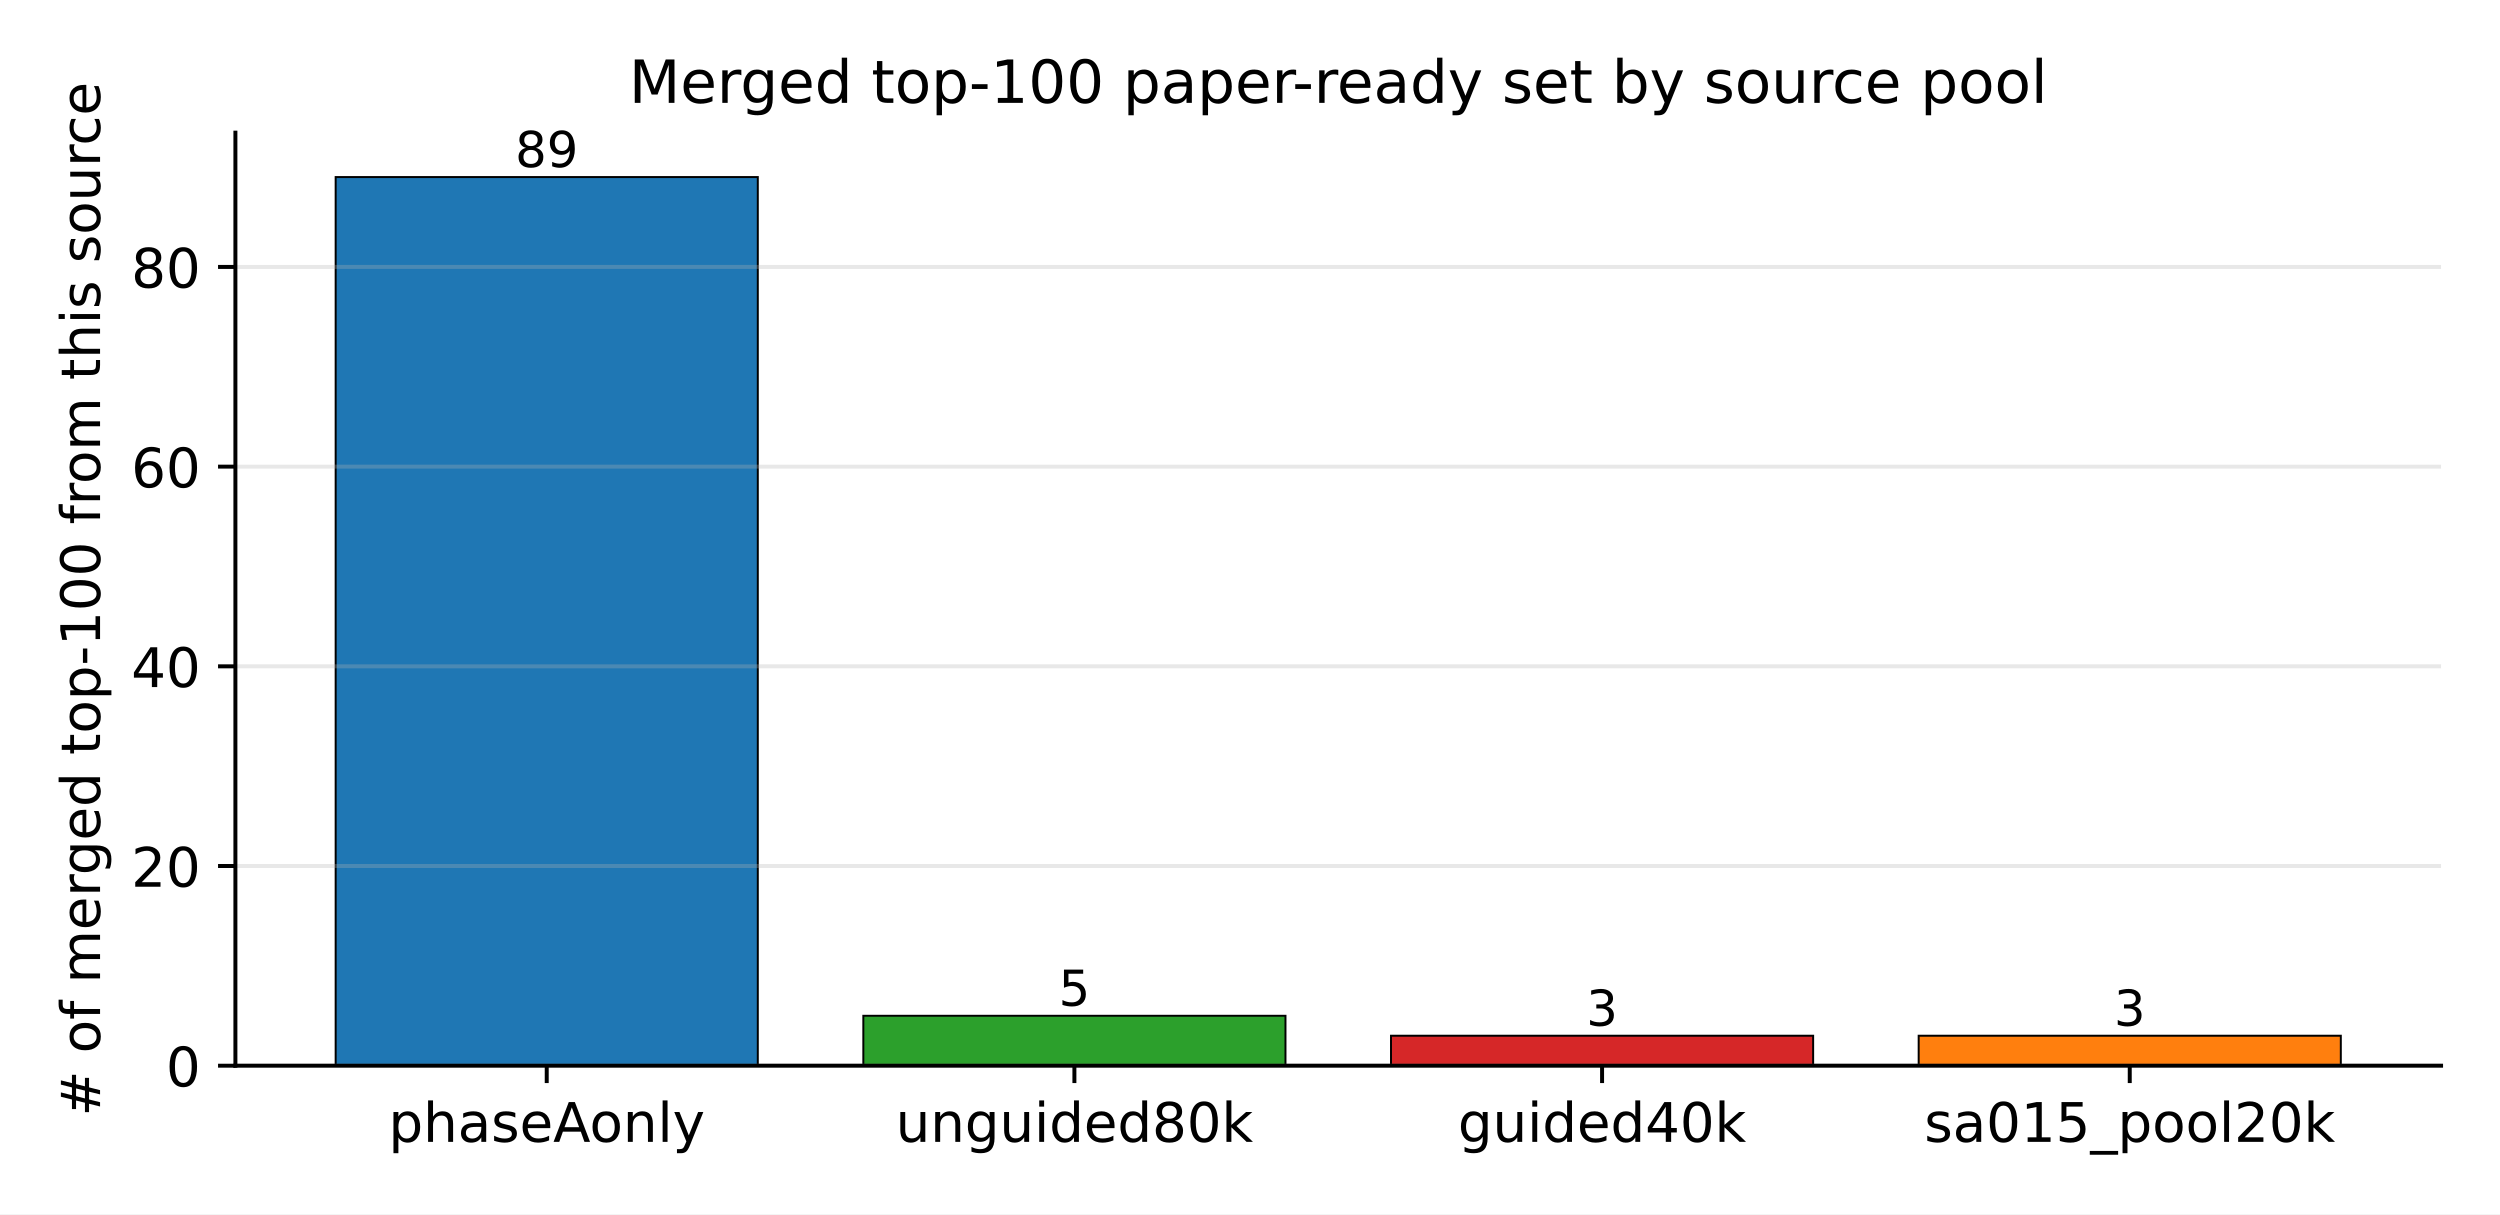
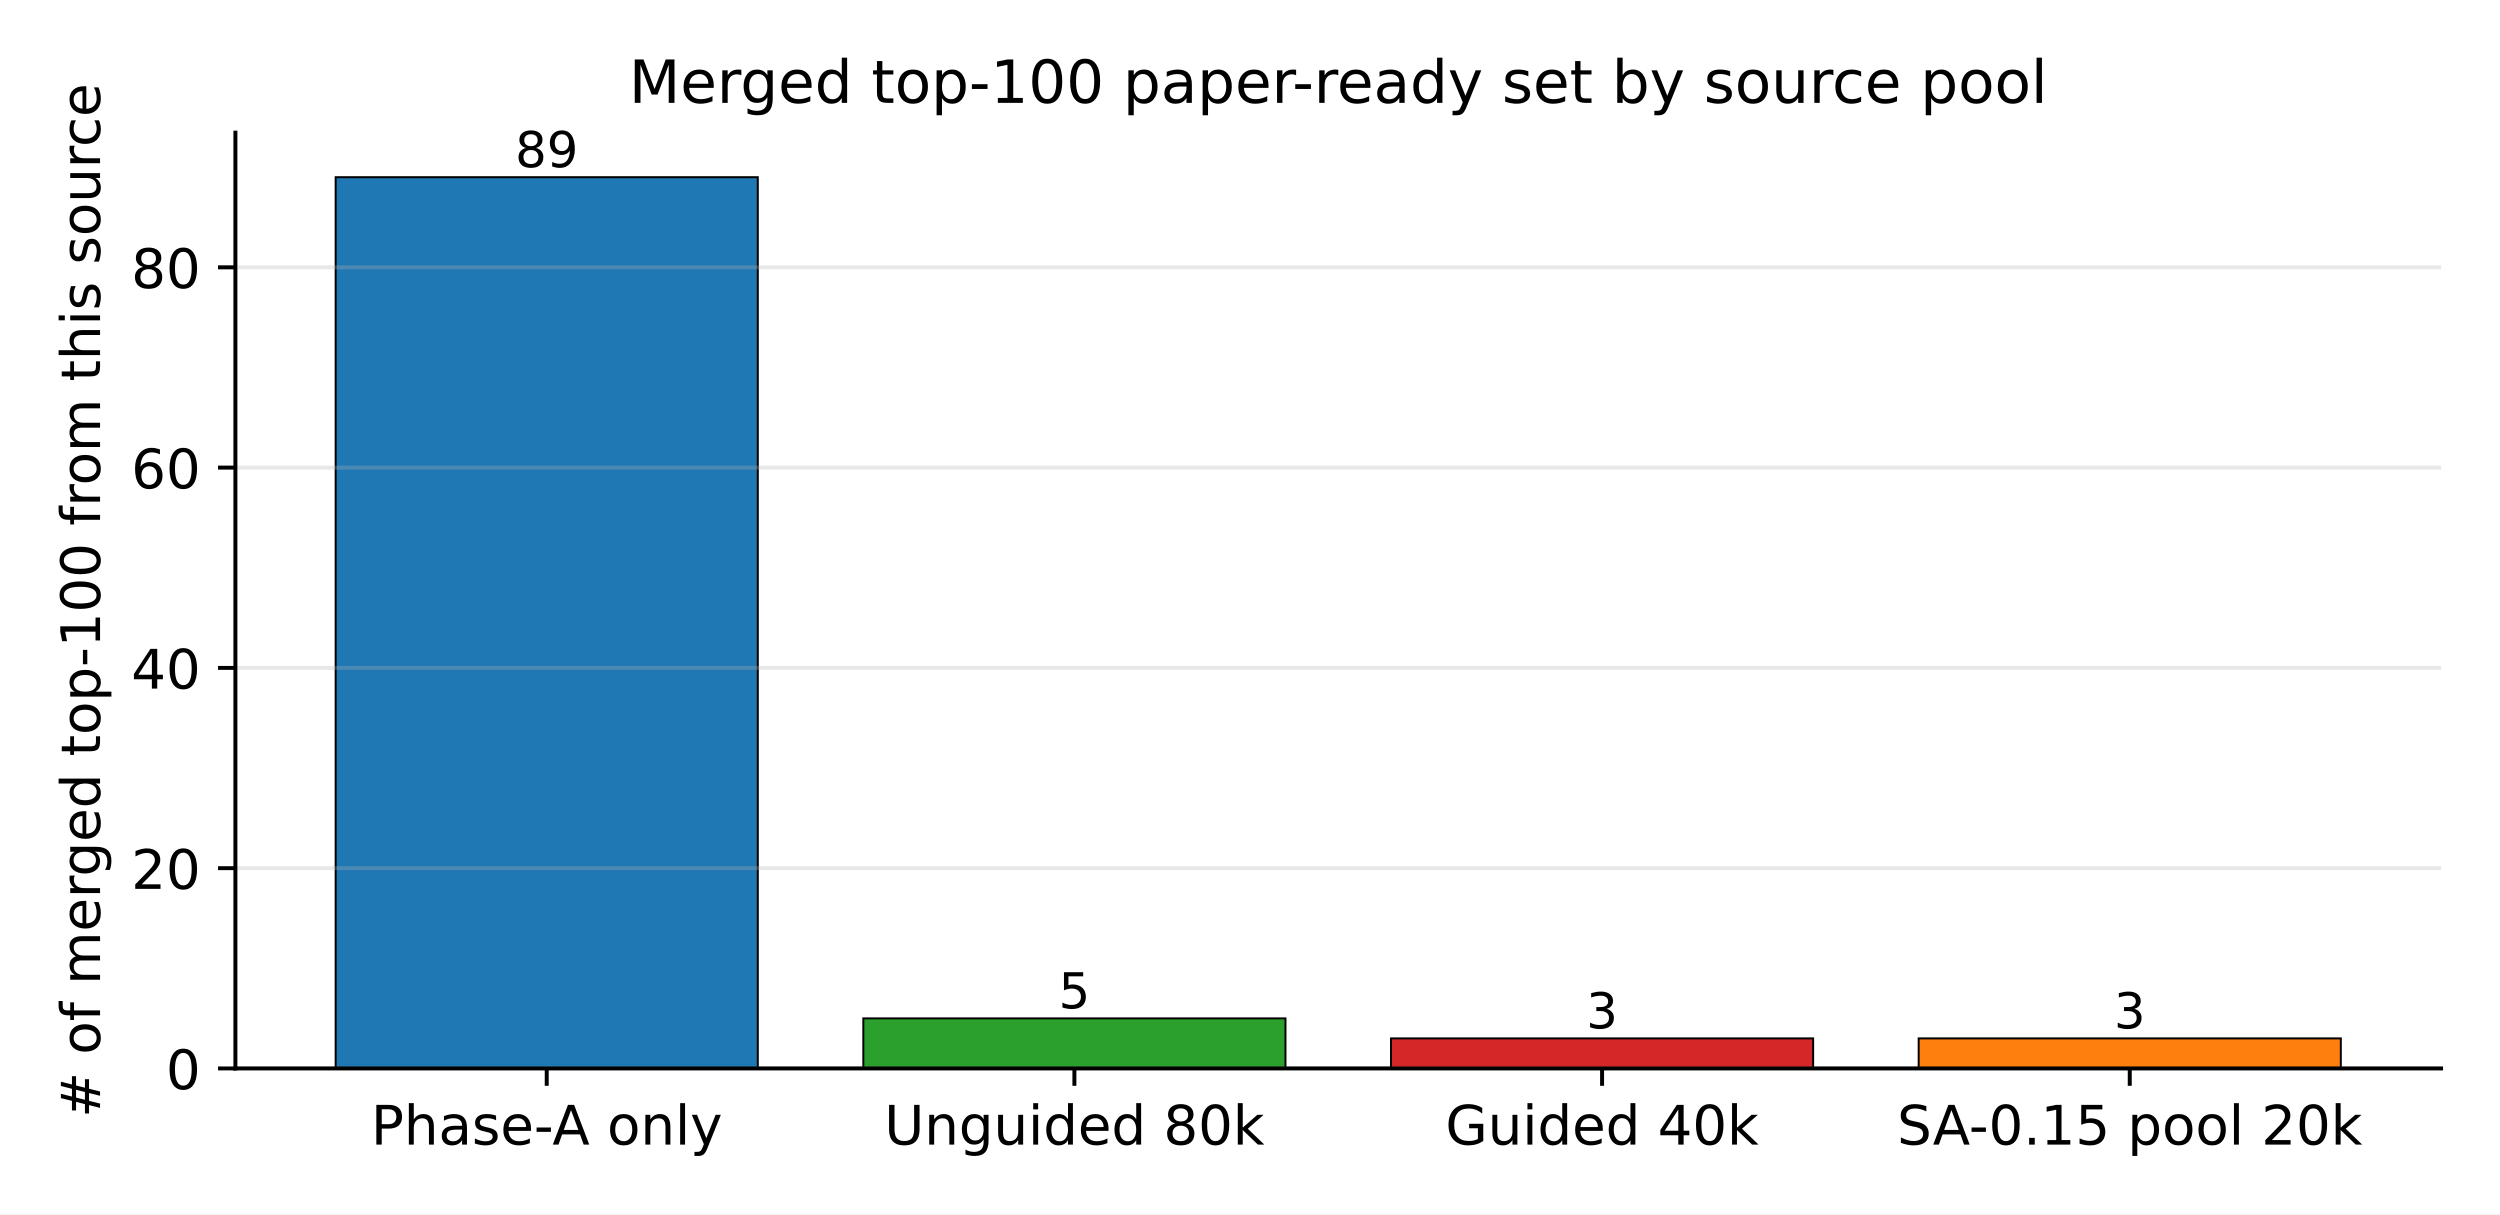
<svg xmlns="http://www.w3.org/2000/svg" xmlns:xlink="http://www.w3.org/1999/xlink" width="504pt" height="244.8pt" viewBox="0 0 504 244.8" version="1.1">
  <defs>
    <style type="text/css">*{stroke-linejoin: round; stroke-linecap: butt}</style>
  </defs>
  <g id="figure_1">
    <g id="patch_1">
      <path d="M 0 244.8  L 504 244.8  L 504 0  L 0 0  z " style="fill: #ffffff" />
    </g>
    <g id="axes_1">
      <g id="patch_2">
-         <path d="M 47.457 214.843  L 492.12 214.843  L 492.12 26.742  L 47.457 26.742  z " style="fill: #ffffff" />
+         <path d="M 47.457 215.397  L 492.12 215.397  L 492.12 26.742  L 47.457 26.742  z " style="fill: #ffffff" />
      </g>
      <g id="patch_3">
-         <path d="M 67.669 214.843  L 152.772 214.843  L 152.772 35.699  L 67.669 35.699  z " clip-path="url(#p3fa026e802)" style="fill: #1f77b4; stroke: #000000; stroke-width: 0.4; stroke-linejoin: miter" />
+         <path d="M 67.669 215.397  L 152.772 215.397  L 152.772 35.725  L 67.669 35.725  z " clip-path="url(#pb9ef7cf9e8)" style="fill: #1f77b4; stroke: #000000; stroke-width: 0.4; stroke-linejoin: miter" />
      </g>
      <g id="patch_4">
-         <path d="M 174.048 214.843  L 259.151 214.843  L 259.151 204.779  L 174.048 204.779  z " clip-path="url(#p3fa026e802)" style="fill: #2ca02c; stroke: #000000; stroke-width: 0.4; stroke-linejoin: miter" />
+         <path d="M 174.048 215.397  L 259.151 215.397  L 259.151 205.303  L 174.048 205.303  z " clip-path="url(#pb9ef7cf9e8)" style="fill: #2ca02c; stroke: #000000; stroke-width: 0.4; stroke-linejoin: miter" />
      </g>
      <g id="patch_5">
-         <path d="M 280.426 214.843  L 365.529 214.843  L 365.529 208.805  L 280.426 208.805  z " clip-path="url(#p3fa026e802)" style="fill: #d62728; stroke: #000000; stroke-width: 0.4; stroke-linejoin: miter" />
+         <path d="M 280.426 215.397  L 365.529 215.397  L 365.529 209.341  L 280.426 209.341  z " clip-path="url(#pb9ef7cf9e8)" style="fill: #d62728; stroke: #000000; stroke-width: 0.4; stroke-linejoin: miter" />
      </g>
      <g id="patch_6">
-         <path d="M 386.805 214.843  L 471.908 214.843  L 471.908 208.805  L 386.805 208.805  z " clip-path="url(#p3fa026e802)" style="fill: #ff7f0e; stroke: #000000; stroke-width: 0.4; stroke-linejoin: miter" />
+         <path d="M 386.805 215.397  L 471.908 215.397  L 471.908 209.341  L 386.805 209.341  z " clip-path="url(#pb9ef7cf9e8)" style="fill: #ff7f0e; stroke: #000000; stroke-width: 0.4; stroke-linejoin: miter" />
      </g>
      <g id="matplotlib.axis_1">
        <g id="xtick_1">
          <g id="line2d_1">
            <defs>
-               <path id="m30359712b1" d="M 0 0  L 0 3.5  " style="stroke: #000000; stroke-width: 0.8" />
+               <path id="m94b67f1d9b" d="M 0 0  L 0 3.5  " style="stroke: #000000; stroke-width: 0.8" />
            </defs>
            <g>
-               <use xlink:href="#m30359712b1" x="110.22" y="214.843" style="stroke: #000000; stroke-width: 0.8" />
+               <use xlink:href="#m94b67f1d9b" x="110.22" y="215.397" style="stroke: #000000; stroke-width: 0.8" />
            </g>
          </g>
          <g id="text_1">
-             <g transform="translate(78.32295 230.2014) scale(0.11 -0.11)">
-               <defs>
-                 <path id="DejaVuSans-70" d="M 1159 525  L 1159 -1331  L 581 -1331  L 581 3500  L 1159 3500  L 1159 2969  Q 1341 3281 1617 3432  Q 1894 3584 2278 3584  Q 2916 3584 3314 3078  Q 3713 2572 3713 1747  Q 3713 922 3314 415  Q 2916 -91 2278 -91  Q 1894 -91 1617 61  Q 1341 213 1159 525  z M 3116 1747  Q 3116 2381 2855 2742  Q 2594 3103 2138 3103  Q 1681 3103 1420 2742  Q 1159 2381 1159 1747  Q 1159 1113 1420 752  Q 1681 391 2138 391  Q 2594 391 2855 752  Q 3116 1113 3116 1747  z " transform="scale(0.015625)" />
+             <g transform="translate(74.7935 230.7552) scale(0.11 -0.11)">
+               <defs>
+                 <path id="DejaVuSans-50" d="M 1259 4147  L 1259 2394  L 2053 2394  Q 2494 2394 2734 2622  Q 2975 2850 2975 3272  Q 2975 3691 2734 3919  Q 2494 4147 2053 4147  L 1259 4147  z M 628 4666  L 2053 4666  Q 2838 4666 3239 4311  Q 3641 3956 3641 3272  Q 3641 2581 3239 2228  Q 2838 1875 2053 1875  L 1259 1875  L 1259 0  L 628 0  L 628 4666  z " transform="scale(0.015625)" />
                <path id="DejaVuSans-68" d="M 3513 2113  L 3513 0  L 2938 0  L 2938 2094  Q 2938 2591 2744 2837  Q 2550 3084 2163 3084  Q 1697 3084 1428 2787  Q 1159 2491 1159 1978  L 1159 0  L 581 0  L 581 4863  L 1159 4863  L 1159 2956  Q 1366 3272 1645 3428  Q 1925 3584 2291 3584  Q 2894 3584 3203 3211  Q 3513 2838 3513 2113  z " transform="scale(0.015625)" />
                <path id="DejaVuSans-61" d="M 2194 1759  Q 1497 1759 1228 1600  Q 959 1441 959 1056  Q 959 750 1161 570  Q 1363 391 1709 391  Q 2188 391 2477 730  Q 2766 1069 2766 1631  L 2766 1759  L 2194 1759  z M 3341 1997  L 3341 0  L 2766 0  L 2766 531  Q 2569 213 2275 61  Q 1981 -91 1556 -91  Q 1019 -91 701 211  Q 384 513 384 1019  Q 384 1609 779 1909  Q 1175 2209 1959 2209  L 2766 2209  L 2766 2266  Q 2766 2663 2505 2880  Q 2244 3097 1772 3097  Q 1472 3097 1187 3025  Q 903 2953 641 2809  L 641 3341  Q 956 3463 1253 3523  Q 1550 3584 1831 3584  Q 2591 3584 2966 3190  Q 3341 2797 3341 1997  z " transform="scale(0.015625)" />
                <path id="DejaVuSans-73" d="M 2834 3397  L 2834 2853  Q 2591 2978 2328 3040  Q 2066 3103 1784 3103  Q 1356 3103 1142 2972  Q 928 2841 928 2578  Q 928 2378 1081 2264  Q 1234 2150 1697 2047  L 1894 2003  Q 2506 1872 2764 1633  Q 3022 1394 3022 966  Q 3022 478 2636 193  Q 2250 -91 1575 -91  Q 1294 -91 989 -36  Q 684 19 347 128  L 347 722  Q 666 556 975 473  Q 1284 391 1588 391  Q 1994 391 2212 530  Q 2431 669 2431 922  Q 2431 1156 2273 1281  Q 2116 1406 1581 1522  L 1381 1569  Q 847 1681 609 1914  Q 372 2147 372 2553  Q 372 3047 722 3315  Q 1072 3584 1716 3584  Q 2034 3584 2315 3537  Q 2597 3491 2834 3397  z " transform="scale(0.015625)" />
                <path id="DejaVuSans-65" d="M 3597 1894  L 3597 1613  L 953 1613  Q 991 1019 1311 708  Q 1631 397 2203 397  Q 2534 397 2845 478  Q 3156 559 3463 722  L 3463 178  Q 3153 47 2828 -22  Q 2503 -91 2169 -91  Q 1331 -91 842 396  Q 353 884 353 1716  Q 353 2575 817 3079  Q 1281 3584 2069 3584  Q 2775 3584 3186 3129  Q 3597 2675 3597 1894  z M 3022 2063  Q 3016 2534 2758 2815  Q 2500 3097 2075 3097  Q 1594 3097 1305 2825  Q 1016 2553 972 2059  L 3022 2063  z " transform="scale(0.015625)" />
+                 <path id="DejaVuSans-2d" d="M 313 2009  L 1997 2009  L 1997 1497  L 313 1497  L 313 2009  z " transform="scale(0.015625)" />
                <path id="DejaVuSans-41" d="M 2188 4044  L 1331 1722  L 3047 1722  L 2188 4044  z M 1831 4666  L 2547 4666  L 4325 0  L 3669 0  L 3244 1197  L 1141 1197  L 716 0  L 50 0  L 1831 4666  z " transform="scale(0.015625)" />
+                 <path id="DejaVuSans-20" transform="scale(0.015625)" />
                <path id="DejaVuSans-6f" d="M 1959 3097  Q 1497 3097 1228 2736  Q 959 2375 959 1747  Q 959 1119 1226 758  Q 1494 397 1959 397  Q 2419 397 2687 759  Q 2956 1122 2956 1747  Q 2956 2369 2687 2733  Q 2419 3097 1959 3097  z M 1959 3584  Q 2709 3584 3137 3096  Q 3566 2609 3566 1747  Q 3566 888 3137 398  Q 2709 -91 1959 -91  Q 1206 -91 779 398  Q 353 888 353 1747  Q 353 2609 779 3096  Q 1206 3584 1959 3584  z " transform="scale(0.015625)" />
                <path id="DejaVuSans-6e" d="M 3513 2113  L 3513 0  L 2938 0  L 2938 2094  Q 2938 2591 2744 2837  Q 2550 3084 2163 3084  Q 1697 3084 1428 2787  Q 1159 2491 1159 1978  L 1159 0  L 581 0  L 581 3500  L 1159 3500  L 1159 2956  Q 1366 3272 1645 3428  Q 1925 3584 2291 3584  Q 2894 3584 3203 3211  Q 3513 2838 3513 2113  z " transform="scale(0.015625)" />
                <path id="DejaVuSans-6c" d="M 603 4863  L 1178 4863  L 1178 0  L 603 0  L 603 4863  z " transform="scale(0.015625)" />
                <path id="DejaVuSans-79" d="M 2059 -325  Q 1816 -950 1584 -1140  Q 1353 -1331 966 -1331  L 506 -1331  L 506 -850  L 844 -850  Q 1081 -850 1212 -737  Q 1344 -625 1503 -206  L 1606 56  L 191 3500  L 800 3500  L 1894 763  L 2988 3500  L 3597 3500  L 2059 -325  z " transform="scale(0.015625)" />
              </defs>
-               <use xlink:href="#DejaVuSans-70" />
-               <use xlink:href="#DejaVuSans-68" transform="translate(63.47656 0)" />
-               <use xlink:href="#DejaVuSans-61" transform="translate(126.8555 0)" />
-               <use xlink:href="#DejaVuSans-73" transform="translate(188.1348 0)" />
-               <use xlink:href="#DejaVuSans-65" transform="translate(240.2344 0)" />
-               <use xlink:href="#DejaVuSans-41" transform="translate(301.7578 0)" />
-               <use xlink:href="#DejaVuSans-6f" transform="translate(368.416 0)" />
-               <use xlink:href="#DejaVuSans-6e" transform="translate(429.5977 0)" />
-               <use xlink:href="#DejaVuSans-6c" transform="translate(492.9766 0)" />
-               <use xlink:href="#DejaVuSans-79" transform="translate(520.7598 0)" />
+               <use xlink:href="#DejaVuSans-50" />
+               <use xlink:href="#DejaVuSans-68" transform="translate(60.30273 0)" />
+               <use xlink:href="#DejaVuSans-61" transform="translate(123.6816 0)" />
+               <use xlink:href="#DejaVuSans-73" transform="translate(184.9609 0)" />
+               <use xlink:href="#DejaVuSans-65" transform="translate(237.0605 0)" />
+               <use xlink:href="#DejaVuSans-2d" transform="translate(298.584 0)" />
+               <use xlink:href="#DejaVuSans-41" transform="translate(332.418 0)" />
+               <use xlink:href="#DejaVuSans-20" transform="translate(400.8262 0)" />
+               <use xlink:href="#DejaVuSans-6f" transform="translate(432.6133 0)" />
+               <use xlink:href="#DejaVuSans-6e" transform="translate(493.7949 0)" />
+               <use xlink:href="#DejaVuSans-6c" transform="translate(557.1738 0)" />
+               <use xlink:href="#DejaVuSans-79" transform="translate(584.957 0)" />
            </g>
          </g>
        </g>
        <g id="xtick_2">
          <g id="line2d_2">
            <g>
-               <use xlink:href="#m30359712b1" x="216.599" y="214.843" style="stroke: #000000; stroke-width: 0.8" />
+               <use xlink:href="#m94b67f1d9b" x="216.599" y="215.397" style="stroke: #000000; stroke-width: 0.8" />
            </g>
          </g>
          <g id="text_2">
-             <g transform="translate(180.5715 230.2014) scale(0.11 -0.11)">
-               <defs>
+             <g transform="translate(178.2839 230.7552) scale(0.11 -0.11)">
+               <defs>
+                 <path id="DejaVuSans-55" d="M 556 4666  L 1191 4666  L 1191 1831  Q 1191 1081 1462 751  Q 1734 422 2344 422  Q 2950 422 3222 751  Q 3494 1081 3494 1831  L 3494 4666  L 4128 4666  L 4128 1753  Q 4128 841 3676 375  Q 3225 -91 2344 -91  Q 1459 -91 1007 375  Q 556 841 556 1753  L 556 4666  z " transform="scale(0.015625)" />
+                 <path id="DejaVuSans-67" d="M 2906 1791  Q 2906 2416 2648 2759  Q 2391 3103 1925 3103  Q 1463 3103 1205 2759  Q 947 2416 947 1791  Q 947 1169 1205 825  Q 1463 481 1925 481  Q 2391 481 2648 825  Q 2906 1169 2906 1791  z M 3481 434  Q 3481 -459 3084 -895  Q 2688 -1331 1869 -1331  Q 1566 -1331 1297 -1286  Q 1028 -1241 775 -1147  L 775 -588  Q 1028 -725 1275 -790  Q 1522 -856 1778 -856  Q 2344 -856 2625 -561  Q 2906 -266 2906 331  L 2906 616  Q 2728 306 2450 153  Q 2172 0 1784 0  Q 1141 0 747 490  Q 353 981 353 1791  Q 353 2603 747 3093  Q 1141 3584 1784 3584  Q 2172 3584 2450 3431  Q 2728 3278 2906 2969  L 2906 3500  L 3481 3500  L 3481 434  z " transform="scale(0.015625)" />
                <path id="DejaVuSans-75" d="M 544 1381  L 544 3500  L 1119 3500  L 1119 1403  Q 1119 906 1312 657  Q 1506 409 1894 409  Q 2359 409 2629 706  Q 2900 1003 2900 1516  L 2900 3500  L 3475 3500  L 3475 0  L 2900 0  L 2900 538  Q 2691 219 2414 64  Q 2138 -91 1772 -91  Q 1169 -91 856 284  Q 544 659 544 1381  z M 1991 3584  L 1991 3584  z " transform="scale(0.015625)" />
-                 <path id="DejaVuSans-67" d="M 2906 1791  Q 2906 2416 2648 2759  Q 2391 3103 1925 3103  Q 1463 3103 1205 2759  Q 947 2416 947 1791  Q 947 1169 1205 825  Q 1463 481 1925 481  Q 2391 481 2648 825  Q 2906 1169 2906 1791  z M 3481 434  Q 3481 -459 3084 -895  Q 2688 -1331 1869 -1331  Q 1566 -1331 1297 -1286  Q 1028 -1241 775 -1147  L 775 -588  Q 1028 -725 1275 -790  Q 1522 -856 1778 -856  Q 2344 -856 2625 -561  Q 2906 -266 2906 331  L 2906 616  Q 2728 306 2450 153  Q 2172 0 1784 0  Q 1141 0 747 490  Q 353 981 353 1791  Q 353 2603 747 3093  Q 1141 3584 1784 3584  Q 2172 3584 2450 3431  Q 2728 3278 2906 2969  L 2906 3500  L 3481 3500  L 3481 434  z " transform="scale(0.015625)" />
                <path id="DejaVuSans-69" d="M 603 3500  L 1178 3500  L 1178 0  L 603 0  L 603 3500  z M 603 4863  L 1178 4863  L 1178 4134  L 603 4134  L 603 4863  z " transform="scale(0.015625)" />
                <path id="DejaVuSans-64" d="M 2906 2969  L 2906 4863  L 3481 4863  L 3481 0  L 2906 0  L 2906 525  Q 2725 213 2448 61  Q 2172 -91 1784 -91  Q 1150 -91 751 415  Q 353 922 353 1747  Q 353 2572 751 3078  Q 1150 3584 1784 3584  Q 2172 3584 2448 3432  Q 2725 3281 2906 2969  z M 947 1747  Q 947 1113 1208 752  Q 1469 391 1925 391  Q 2381 391 2643 752  Q 2906 1113 2906 1747  Q 2906 2381 2643 2742  Q 2381 3103 1925 3103  Q 1469 3103 1208 2742  Q 947 2381 947 1747  z " transform="scale(0.015625)" />
                <path id="DejaVuSans-38" d="M 2034 2216  Q 1584 2216 1326 1975  Q 1069 1734 1069 1313  Q 1069 891 1326 650  Q 1584 409 2034 409  Q 2484 409 2743 651  Q 3003 894 3003 1313  Q 3003 1734 2745 1975  Q 2488 2216 2034 2216  z M 1403 2484  Q 997 2584 770 2862  Q 544 3141 544 3541  Q 544 4100 942 4425  Q 1341 4750 2034 4750  Q 2731 4750 3128 4425  Q 3525 4100 3525 3541  Q 3525 3141 3298 2862  Q 3072 2584 2669 2484  Q 3125 2378 3379 2068  Q 3634 1759 3634 1313  Q 3634 634 3220 271  Q 2806 -91 2034 -91  Q 1263 -91 848 271  Q 434 634 434 1313  Q 434 1759 690 2068  Q 947 2378 1403 2484  z M 1172 3481  Q 1172 3119 1398 2916  Q 1625 2713 2034 2713  Q 2441 2713 2670 2916  Q 2900 3119 2900 3481  Q 2900 3844 2670 4047  Q 2441 4250 2034 4250  Q 1625 4250 1398 4047  Q 1172 3844 1172 3481  z " transform="scale(0.015625)" />
                <path id="DejaVuSans-30" d="M 2034 4250  Q 1547 4250 1301 3770  Q 1056 3291 1056 2328  Q 1056 1369 1301 889  Q 1547 409 2034 409  Q 2525 409 2770 889  Q 3016 1369 3016 2328  Q 3016 3291 2770 3770  Q 2525 4250 2034 4250  z M 2034 4750  Q 2819 4750 3233 4129  Q 3647 3509 3647 2328  Q 3647 1150 3233 529  Q 2819 -91 2034 -91  Q 1250 -91 836 529  Q 422 1150 422 2328  Q 422 3509 836 4129  Q 1250 4750 2034 4750  z " transform="scale(0.015625)" />
                <path id="DejaVuSans-6b" d="M 581 4863  L 1159 4863  L 1159 1991  L 2875 3500  L 3609 3500  L 1753 1863  L 3688 0  L 2938 0  L 1159 1709  L 1159 0  L 581 0  L 581 4863  z " transform="scale(0.015625)" />
              </defs>
-               <use xlink:href="#DejaVuSans-75" />
-               <use xlink:href="#DejaVuSans-6e" transform="translate(63.37891 0)" />
-               <use xlink:href="#DejaVuSans-67" transform="translate(126.7578 0)" />
-               <use xlink:href="#DejaVuSans-75" transform="translate(190.2344 0)" />
-               <use xlink:href="#DejaVuSans-69" transform="translate(253.6133 0)" />
-               <use xlink:href="#DejaVuSans-64" transform="translate(281.3965 0)" />
-               <use xlink:href="#DejaVuSans-65" transform="translate(344.873 0)" />
-               <use xlink:href="#DejaVuSans-64" transform="translate(406.3965 0)" />
-               <use xlink:href="#DejaVuSans-38" transform="translate(469.873 0)" />
-               <use xlink:href="#DejaVuSans-30" transform="translate(533.4961 0)" />
-               <use xlink:href="#DejaVuSans-6b" transform="translate(597.1191 0)" />
+               <use xlink:href="#DejaVuSans-55" />
+               <use xlink:href="#DejaVuSans-6e" transform="translate(73.19336 0)" />
+               <use xlink:href="#DejaVuSans-67" transform="translate(136.5723 0)" />
+               <use xlink:href="#DejaVuSans-75" transform="translate(200.0488 0)" />
+               <use xlink:href="#DejaVuSans-69" transform="translate(263.4277 0)" />
+               <use xlink:href="#DejaVuSans-64" transform="translate(291.2109 0)" />
+               <use xlink:href="#DejaVuSans-65" transform="translate(354.6875 0)" />
+               <use xlink:href="#DejaVuSans-64" transform="translate(416.2109 0)" />
+               <use xlink:href="#DejaVuSans-20" transform="translate(479.6875 0)" />
+               <use xlink:href="#DejaVuSans-38" transform="translate(511.4746 0)" />
+               <use xlink:href="#DejaVuSans-30" transform="translate(575.0977 0)" />
+               <use xlink:href="#DejaVuSans-6b" transform="translate(638.7207 0)" />
            </g>
          </g>
        </g>
        <g id="xtick_3">
          <g id="line2d_3">
            <g>
-               <use xlink:href="#m30359712b1" x="322.978" y="214.843" style="stroke: #000000; stroke-width: 0.8" />
+               <use xlink:href="#m94b67f1d9b" x="322.978" y="215.397" style="stroke: #000000; stroke-width: 0.8" />
            </g>
          </g>
          <g id="text_3">
-             <g transform="translate(293.9215 230.2014) scale(0.11 -0.11)">
-               <defs>
+             <g transform="translate(291.4035 230.7552) scale(0.11 -0.11)">
+               <defs>
+                 <path id="DejaVuSans-47" d="M 3809 666  L 3809 1919  L 2778 1919  L 2778 2438  L 4434 2438  L 4434 434  Q 4069 175 3628 42  Q 3188 -91 2688 -91  Q 1594 -91 976 548  Q 359 1188 359 2328  Q 359 3472 976 4111  Q 1594 4750 2688 4750  Q 3144 4750 3555 4637  Q 3966 4525 4313 4306  L 4313 3634  Q 3963 3931 3569 4081  Q 3175 4231 2741 4231  Q 1884 4231 1454 3753  Q 1025 3275 1025 2328  Q 1025 1384 1454 906  Q 1884 428 2741 428  Q 3075 428 3337 486  Q 3600 544 3809 666  z " transform="scale(0.015625)" />
                <path id="DejaVuSans-34" d="M 2419 4116  L 825 1625  L 2419 1625  L 2419 4116  z M 2253 4666  L 3047 4666  L 3047 1625  L 3713 1625  L 3713 1100  L 3047 1100  L 3047 0  L 2419 0  L 2419 1100  L 313 1100  L 313 1709  L 2253 4666  z " transform="scale(0.015625)" />
              </defs>
-               <use xlink:href="#DejaVuSans-67" />
-               <use xlink:href="#DejaVuSans-75" transform="translate(63.47656 0)" />
-               <use xlink:href="#DejaVuSans-69" transform="translate(126.8555 0)" />
-               <use xlink:href="#DejaVuSans-64" transform="translate(154.6387 0)" />
-               <use xlink:href="#DejaVuSans-65" transform="translate(218.1152 0)" />
-               <use xlink:href="#DejaVuSans-64" transform="translate(279.6387 0)" />
-               <use xlink:href="#DejaVuSans-34" transform="translate(343.1152 0)" />
-               <use xlink:href="#DejaVuSans-30" transform="translate(406.7383 0)" />
-               <use xlink:href="#DejaVuSans-6b" transform="translate(470.3613 0)" />
+               <use xlink:href="#DejaVuSans-47" />
+               <use xlink:href="#DejaVuSans-75" transform="translate(77.49023 0)" />
+               <use xlink:href="#DejaVuSans-69" transform="translate(140.8691 0)" />
+               <use xlink:href="#DejaVuSans-64" transform="translate(168.6523 0)" />
+               <use xlink:href="#DejaVuSans-65" transform="translate(232.1289 0)" />
+               <use xlink:href="#DejaVuSans-64" transform="translate(293.6523 0)" />
+               <use xlink:href="#DejaVuSans-20" transform="translate(357.1289 0)" />
+               <use xlink:href="#DejaVuSans-34" transform="translate(388.916 0)" />
+               <use xlink:href="#DejaVuSans-30" transform="translate(452.5391 0)" />
+               <use xlink:href="#DejaVuSans-6b" transform="translate(516.1621 0)" />
            </g>
          </g>
        </g>
        <g id="xtick_4">
          <g id="line2d_4">
            <g>
-               <use xlink:href="#m30359712b1" x="429.357" y="214.843" style="stroke: #000000; stroke-width: 0.8" />
+               <use xlink:href="#m94b67f1d9b" x="429.357" y="215.397" style="stroke: #000000; stroke-width: 0.8" />
            </g>
          </g>
          <g id="text_4">
-             <g transform="translate(387.939 230.2014) scale(0.11 -0.11)">
-               <defs>
+             <g transform="translate(382.463 230.7552) scale(0.11 -0.11)">
+               <defs>
+                 <path id="DejaVuSans-53" d="M 3425 4513  L 3425 3897  Q 3066 4069 2747 4153  Q 2428 4238 2131 4238  Q 1616 4238 1336 4038  Q 1056 3838 1056 3469  Q 1056 3159 1242 3001  Q 1428 2844 1947 2747  L 2328 2669  Q 3034 2534 3370 2195  Q 3706 1856 3706 1288  Q 3706 609 3251 259  Q 2797 -91 1919 -91  Q 1588 -91 1214 -16  Q 841 59 441 206  L 441 856  Q 825 641 1194 531  Q 1563 422 1919 422  Q 2459 422 2753 634  Q 3047 847 3047 1241  Q 3047 1584 2836 1778  Q 2625 1972 2144 2069  L 1759 2144  Q 1053 2284 737 2584  Q 422 2884 422 3419  Q 422 4038 858 4394  Q 1294 4750 2059 4750  Q 2388 4750 2728 4690  Q 3069 4631 3425 4513  z " transform="scale(0.015625)" />
+                 <path id="DejaVuSans-2e" d="M 684 794  L 1344 794  L 1344 0  L 684 0  L 684 794  z " transform="scale(0.015625)" />
                <path id="DejaVuSans-31" d="M 794 531  L 1825 531  L 1825 4091  L 703 3866  L 703 4441  L 1819 4666  L 2450 4666  L 2450 531  L 3481 531  L 3481 0  L 794 0  L 794 531  z " transform="scale(0.015625)" />
                <path id="DejaVuSans-35" d="M 691 4666  L 3169 4666  L 3169 4134  L 1269 4134  L 1269 2991  Q 1406 3038 1543 3061  Q 1681 3084 1819 3084  Q 2600 3084 3056 2656  Q 3513 2228 3513 1497  Q 3513 744 3044 326  Q 2575 -91 1722 -91  Q 1428 -91 1123 -41  Q 819 9 494 109  L 494 744  Q 775 591 1075 516  Q 1375 441 1709 441  Q 2250 441 2565 725  Q 2881 1009 2881 1497  Q 2881 1984 2565 2268  Q 2250 2553 1709 2553  Q 1456 2553 1204 2497  Q 953 2441 691 2322  L 691 4666  z " transform="scale(0.015625)" />
-                 <path id="DejaVuSans-5f" d="M 3263 -1063  L 3263 -1509  L -63 -1509  L -63 -1063  L 3263 -1063  z " transform="scale(0.015625)" />
+                 <path id="DejaVuSans-70" d="M 1159 525  L 1159 -1331  L 581 -1331  L 581 3500  L 1159 3500  L 1159 2969  Q 1341 3281 1617 3432  Q 1894 3584 2278 3584  Q 2916 3584 3314 3078  Q 3713 2572 3713 1747  Q 3713 922 3314 415  Q 2916 -91 2278 -91  Q 1894 -91 1617 61  Q 1341 213 1159 525  z M 3116 1747  Q 3116 2381 2855 2742  Q 2594 3103 2138 3103  Q 1681 3103 1420 2742  Q 1159 2381 1159 1747  Q 1159 1113 1420 752  Q 1681 391 2138 391  Q 2594 391 2855 752  Q 3116 1113 3116 1747  z " transform="scale(0.015625)" />
                <path id="DejaVuSans-32" d="M 1228 531  L 3431 531  L 3431 0  L 469 0  L 469 531  Q 828 903 1448 1529  Q 2069 2156 2228 2338  Q 2531 2678 2651 2914  Q 2772 3150 2772 3378  Q 2772 3750 2511 3984  Q 2250 4219 1831 4219  Q 1534 4219 1204 4116  Q 875 4013 500 3803  L 500 4441  Q 881 4594 1212 4672  Q 1544 4750 1819 4750  Q 2544 4750 2975 4387  Q 3406 4025 3406 3419  Q 3406 3131 3298 2873  Q 3191 2616 2906 2266  Q 2828 2175 2409 1742  Q 1991 1309 1228 531  z " transform="scale(0.015625)" />
              </defs>
-               <use xlink:href="#DejaVuSans-73" />
-               <use xlink:href="#DejaVuSans-61" transform="translate(52.09961 0)" />
-               <use xlink:href="#DejaVuSans-30" transform="translate(113.3789 0)" />
-               <use xlink:href="#DejaVuSans-31" transform="translate(177.002 0)" />
-               <use xlink:href="#DejaVuSans-35" transform="translate(240.625 0)" />
-               <use xlink:href="#DejaVuSans-5f" transform="translate(304.248 0)" />
-               <use xlink:href="#DejaVuSans-70" transform="translate(354.248 0)" />
-               <use xlink:href="#DejaVuSans-6f" transform="translate(417.7246 0)" />
-               <use xlink:href="#DejaVuSans-6f" transform="translate(478.9062 0)" />
-               <use xlink:href="#DejaVuSans-6c" transform="translate(540.0879 0)" />
-               <use xlink:href="#DejaVuSans-32" transform="translate(567.8711 0)" />
-               <use xlink:href="#DejaVuSans-30" transform="translate(631.4941 0)" />
-               <use xlink:href="#DejaVuSans-6b" transform="translate(695.1172 0)" />
+               <use xlink:href="#DejaVuSans-53" />
+               <use xlink:href="#DejaVuSans-41" transform="translate(65.35156 0)" />
+               <use xlink:href="#DejaVuSans-2d" transform="translate(131.5098 0)" />
+               <use xlink:href="#DejaVuSans-30" transform="translate(167.5938 0)" />
+               <use xlink:href="#DejaVuSans-2e" transform="translate(231.2168 0)" />
+               <use xlink:href="#DejaVuSans-31" transform="translate(263.0039 0)" />
+               <use xlink:href="#DejaVuSans-35" transform="translate(326.627 0)" />
+               <use xlink:href="#DejaVuSans-20" transform="translate(390.25 0)" />
+               <use xlink:href="#DejaVuSans-70" transform="translate(422.0371 0)" />
+               <use xlink:href="#DejaVuSans-6f" transform="translate(485.5137 0)" />
+               <use xlink:href="#DejaVuSans-6f" transform="translate(546.6953 0)" />
+               <use xlink:href="#DejaVuSans-6c" transform="translate(607.877 0)" />
+               <use xlink:href="#DejaVuSans-20" transform="translate(635.6602 0)" />
+               <use xlink:href="#DejaVuSans-32" transform="translate(667.4473 0)" />
+               <use xlink:href="#DejaVuSans-30" transform="translate(731.0703 0)" />
+               <use xlink:href="#DejaVuSans-6b" transform="translate(794.6934 0)" />
            </g>
          </g>
        </g>
      </g>
      <g id="matplotlib.axis_2">
        <g id="ytick_1">
          <g id="line2d_5">
-             <path d="M 47.457 214.843  L 492.12 214.843  " clip-path="url(#p3fa026e802)" style="fill: none; stroke: #b0b0b0; stroke-opacity: 0.3; stroke-width: 0.8; stroke-linecap: square" />
+             <path d="M 47.457 215.397  L 492.12 215.397  " clip-path="url(#pb9ef7cf9e8)" style="fill: none; stroke: #b0b0b0; stroke-opacity: 0.3; stroke-width: 0.8; stroke-linecap: square" />
          </g>
          <g id="line2d_6">
            <defs>
-               <path id="me2ffdb659f" d="M 0 0  L -3.5 0  " style="stroke: #000000; stroke-width: 0.8" />
+               <path id="m6643df15aa" d="M 0 0  L -3.5 0  " style="stroke: #000000; stroke-width: 0.8" />
            </defs>
            <g>
-               <use xlink:href="#me2ffdb659f" x="47.457" y="214.843" style="stroke: #000000; stroke-width: 0.8" />
+               <use xlink:href="#m6643df15aa" x="47.457" y="215.397" style="stroke: #000000; stroke-width: 0.8" />
            </g>
          </g>
          <g id="text_5">
-             <g transform="translate(33.45817 219.0222) scale(0.11 -0.11)">
+             <g transform="translate(33.45817 219.5761) scale(0.11 -0.11)">
              <use xlink:href="#DejaVuSans-30" />
            </g>
          </g>
        </g>
        <g id="ytick_2">
          <g id="line2d_7">
-             <path d="M 47.457 174.586  L 492.12 174.586  " clip-path="url(#p3fa026e802)" style="fill: none; stroke: #b0b0b0; stroke-opacity: 0.3; stroke-width: 0.8; stroke-linecap: square" />
+             <path d="M 47.457 175.021  L 492.12 175.021  " clip-path="url(#pb9ef7cf9e8)" style="fill: none; stroke: #b0b0b0; stroke-opacity: 0.3; stroke-width: 0.8; stroke-linecap: square" />
          </g>
          <g id="line2d_8">
            <g>
-               <use xlink:href="#me2ffdb659f" x="47.457" y="174.586" style="stroke: #000000; stroke-width: 0.8" />
+               <use xlink:href="#m6643df15aa" x="47.457" y="175.021" style="stroke: #000000; stroke-width: 0.8" />
            </g>
          </g>
          <g id="text_6">
-             <g transform="translate(26.45942 178.7651) scale(0.11 -0.11)">
+             <g transform="translate(26.45942 179.2004) scale(0.11 -0.11)">
              <use xlink:href="#DejaVuSans-32" />
              <use xlink:href="#DejaVuSans-30" transform="translate(63.62305 0)" />
            </g>
          </g>
        </g>
        <g id="ytick_3">
          <g id="line2d_9">
-             <path d="M 47.457 134.329  L 492.12 134.329  " clip-path="url(#p3fa026e802)" style="fill: none; stroke: #b0b0b0; stroke-opacity: 0.3; stroke-width: 0.8; stroke-linecap: square" />
+             <path d="M 47.457 134.646  L 492.12 134.646  " clip-path="url(#pb9ef7cf9e8)" style="fill: none; stroke: #b0b0b0; stroke-opacity: 0.3; stroke-width: 0.8; stroke-linecap: square" />
          </g>
          <g id="line2d_10">
            <g>
-               <use xlink:href="#me2ffdb659f" x="47.457" y="134.329" style="stroke: #000000; stroke-width: 0.8" />
+               <use xlink:href="#m6643df15aa" x="47.457" y="134.646" style="stroke: #000000; stroke-width: 0.8" />
            </g>
          </g>
          <g id="text_7">
-             <g transform="translate(26.45942 138.5079) scale(0.11 -0.11)">
+             <g transform="translate(26.45942 138.8247) scale(0.11 -0.11)">
              <use xlink:href="#DejaVuSans-34" />
              <use xlink:href="#DejaVuSans-30" transform="translate(63.62305 0)" />
            </g>
          </g>
        </g>
        <g id="ytick_4">
          <g id="line2d_11">
-             <path d="M 47.457 94.072  L 492.12 94.072  " clip-path="url(#p3fa026e802)" style="fill: none; stroke: #b0b0b0; stroke-opacity: 0.3; stroke-width: 0.8; stroke-linecap: square" />
+             <path d="M 47.457 94.27  L 492.12 94.27  " clip-path="url(#pb9ef7cf9e8)" style="fill: none; stroke: #b0b0b0; stroke-opacity: 0.3; stroke-width: 0.8; stroke-linecap: square" />
          </g>
          <g id="line2d_12">
            <g>
-               <use xlink:href="#me2ffdb659f" x="47.457" y="94.072" style="stroke: #000000; stroke-width: 0.8" />
+               <use xlink:href="#m6643df15aa" x="47.457" y="94.27" style="stroke: #000000; stroke-width: 0.8" />
            </g>
          </g>
          <g id="text_8">
-             <g transform="translate(26.45942 98.25076) scale(0.11 -0.11)">
+             <g transform="translate(26.45942 98.44901) scale(0.11 -0.11)">
              <defs>
                <path id="DejaVuSans-36" d="M 2113 2584  Q 1688 2584 1439 2293  Q 1191 2003 1191 1497  Q 1191 994 1439 701  Q 1688 409 2113 409  Q 2538 409 2786 701  Q 3034 994 3034 1497  Q 3034 2003 2786 2293  Q 2538 2584 2113 2584  z M 3366 4563  L 3366 3988  Q 3128 4100 2886 4159  Q 2644 4219 2406 4219  Q 1781 4219 1451 3797  Q 1122 3375 1075 2522  Q 1259 2794 1537 2939  Q 1816 3084 2150 3084  Q 2853 3084 3261 2657  Q 3669 2231 3669 1497  Q 3669 778 3244 343  Q 2819 -91 2113 -91  Q 1303 -91 875 529  Q 447 1150 447 2328  Q 447 3434 972 4092  Q 1497 4750 2381 4750  Q 2619 4750 2861 4703  Q 3103 4656 3366 4563  z " transform="scale(0.015625)" />
              </defs>
              <use xlink:href="#DejaVuSans-36" />
              <use xlink:href="#DejaVuSans-30" transform="translate(63.62305 0)" />
            </g>
          </g>
        </g>
        <g id="ytick_5">
          <g id="line2d_13">
-             <path d="M 47.457 53.814  L 492.12 53.814  " clip-path="url(#p3fa026e802)" style="fill: none; stroke: #b0b0b0; stroke-opacity: 0.3; stroke-width: 0.8; stroke-linecap: square" />
+             <path d="M 47.457 53.894  L 492.12 53.894  " clip-path="url(#pb9ef7cf9e8)" style="fill: none; stroke: #b0b0b0; stroke-opacity: 0.3; stroke-width: 0.8; stroke-linecap: square" />
          </g>
          <g id="line2d_14">
            <g>
-               <use xlink:href="#me2ffdb659f" x="47.457" y="53.814" style="stroke: #000000; stroke-width: 0.8" />
+               <use xlink:href="#m6643df15aa" x="47.457" y="53.894" style="stroke: #000000; stroke-width: 0.8" />
            </g>
          </g>
          <g id="text_9">
-             <g transform="translate(26.45942 57.99361) scale(0.11 -0.11)">
+             <g transform="translate(26.45942 58.07333) scale(0.11 -0.11)">
              <use xlink:href="#DejaVuSans-38" />
              <use xlink:href="#DejaVuSans-30" transform="translate(63.62305 0)" />
            </g>
          </g>
        </g>
        <g id="text_10">
-           <g transform="translate(20.17177 225.0525) rotate(-90) scale(0.11 -0.11)">
+           <g transform="translate(20.17177 225.3295) rotate(-90) scale(0.11 -0.11)">
            <defs>
              <path id="DejaVuSans-23" d="M 3272 2816  L 2363 2816  L 2100 1772  L 3016 1772  L 3272 2816  z M 2803 4594  L 2478 3297  L 3391 3297  L 3719 4594  L 4219 4594  L 3897 3297  L 4872 3297  L 4872 2816  L 3775 2816  L 3519 1772  L 4513 1772  L 4513 1294  L 3397 1294  L 3072 0  L 2572 0  L 2894 1294  L 1978 1294  L 1656 0  L 1153 0  L 1478 1294  L 494 1294  L 494 1772  L 1594 1772  L 1856 2816  L 850 2816  L 850 3297  L 1978 3297  L 2297 4594  L 2803 4594  z " transform="scale(0.015625)" />
-               <path id="DejaVuSans-20" transform="scale(0.015625)" />
              <path id="DejaVuSans-66" d="M 2375 4863  L 2375 4384  L 1825 4384  Q 1516 4384 1395 4259  Q 1275 4134 1275 3809  L 1275 3500  L 2222 3500  L 2222 3053  L 1275 3053  L 1275 0  L 697 0  L 697 3053  L 147 3053  L 147 3500  L 697 3500  L 697 3744  Q 697 4328 969 4595  Q 1241 4863 1831 4863  L 2375 4863  z " transform="scale(0.015625)" />
              <path id="DejaVuSans-6d" d="M 3328 2828  Q 3544 3216 3844 3400  Q 4144 3584 4550 3584  Q 5097 3584 5394 3201  Q 5691 2819 5691 2113  L 5691 0  L 5113 0  L 5113 2094  Q 5113 2597 4934 2840  Q 4756 3084 4391 3084  Q 3944 3084 3684 2787  Q 3425 2491 3425 1978  L 3425 0  L 2847 0  L 2847 2094  Q 2847 2600 2669 2842  Q 2491 3084 2119 3084  Q 1678 3084 1418 2786  Q 1159 2488 1159 1978  L 1159 0  L 581 0  L 581 3500  L 1159 3500  L 1159 2956  Q 1356 3278 1631 3431  Q 1906 3584 2284 3584  Q 2666 3584 2933 3390  Q 3200 3197 3328 2828  z " transform="scale(0.015625)" />
              <path id="DejaVuSans-72" d="M 2631 2963  Q 2534 3019 2420 3045  Q 2306 3072 2169 3072  Q 1681 3072 1420 2755  Q 1159 2438 1159 1844  L 1159 0  L 581 0  L 581 3500  L 1159 3500  L 1159 2956  Q 1341 3275 1631 3429  Q 1922 3584 2338 3584  Q 2397 3584 2469 3576  Q 2541 3569 2628 3553  L 2631 2963  z " transform="scale(0.015625)" />
              <path id="DejaVuSans-74" d="M 1172 4494  L 1172 3500  L 2356 3500  L 2356 3053  L 1172 3053  L 1172 1153  Q 1172 725 1289 603  Q 1406 481 1766 481  L 2356 481  L 2356 0  L 1766 0  Q 1100 0 847 248  Q 594 497 594 1153  L 594 3053  L 172 3053  L 172 3500  L 594 3500  L 594 4494  L 1172 4494  z " transform="scale(0.015625)" />
-               <path id="DejaVuSans-2d" d="M 313 2009  L 1997 2009  L 1997 1497  L 313 1497  L 313 2009  z " transform="scale(0.015625)" />
              <path id="DejaVuSans-63" d="M 3122 3366  L 3122 2828  Q 2878 2963 2633 3030  Q 2388 3097 2138 3097  Q 1578 3097 1268 2742  Q 959 2388 959 1747  Q 959 1106 1268 751  Q 1578 397 2138 397  Q 2388 397 2633 464  Q 2878 531 3122 666  L 3122 134  Q 2881 22 2623 -34  Q 2366 -91 2075 -91  Q 1284 -91 818 406  Q 353 903 353 1747  Q 353 2603 823 3093  Q 1294 3584 2113 3584  Q 2378 3584 2631 3529  Q 2884 3475 3122 3366  z " transform="scale(0.015625)" />
            </defs>
            <use xlink:href="#DejaVuSans-23" />
            <use xlink:href="#DejaVuSans-20" transform="translate(83.78906 0)" />
            <use xlink:href="#DejaVuSans-6f" transform="translate(115.5762 0)" />
            <use xlink:href="#DejaVuSans-66" transform="translate(176.7578 0)" />
            <use xlink:href="#DejaVuSans-20" transform="translate(211.9629 0)" />
            <use xlink:href="#DejaVuSans-6d" transform="translate(243.75 0)" />
            <use xlink:href="#DejaVuSans-65" transform="translate(341.1621 0)" />
            <use xlink:href="#DejaVuSans-72" transform="translate(402.6855 0)" />
            <use xlink:href="#DejaVuSans-67" transform="translate(442.0488 0)" />
            <use xlink:href="#DejaVuSans-65" transform="translate(505.5254 0)" />
            <use xlink:href="#DejaVuSans-64" transform="translate(567.0488 0)" />
            <use xlink:href="#DejaVuSans-20" transform="translate(630.5254 0)" />
            <use xlink:href="#DejaVuSans-74" transform="translate(662.3125 0)" />
            <use xlink:href="#DejaVuSans-6f" transform="translate(701.5215 0)" />
            <use xlink:href="#DejaVuSans-70" transform="translate(762.7031 0)" />
            <use xlink:href="#DejaVuSans-2d" transform="translate(826.1797 0)" />
            <use xlink:href="#DejaVuSans-31" transform="translate(862.2637 0)" />
            <use xlink:href="#DejaVuSans-30" transform="translate(925.8867 0)" />
            <use xlink:href="#DejaVuSans-30" transform="translate(989.5098 0)" />
            <use xlink:href="#DejaVuSans-20" transform="translate(1053.133 0)" />
            <use xlink:href="#DejaVuSans-66" transform="translate(1084.92 0)" />
            <use xlink:href="#DejaVuSans-72" transform="translate(1120.125 0)" />
            <use xlink:href="#DejaVuSans-6f" transform="translate(1158.988 0)" />
            <use xlink:href="#DejaVuSans-6d" transform="translate(1220.17 0)" />
            <use xlink:href="#DejaVuSans-20" transform="translate(1317.582 0)" />
            <use xlink:href="#DejaVuSans-74" transform="translate(1349.369 0)" />
            <use xlink:href="#DejaVuSans-68" transform="translate(1388.578 0)" />
            <use xlink:href="#DejaVuSans-69" transform="translate(1451.957 0)" />
            <use xlink:href="#DejaVuSans-73" transform="translate(1479.74 0)" />
            <use xlink:href="#DejaVuSans-20" transform="translate(1531.84 0)" />
            <use xlink:href="#DejaVuSans-73" transform="translate(1563.627 0)" />
            <use xlink:href="#DejaVuSans-6f" transform="translate(1615.727 0)" />
            <use xlink:href="#DejaVuSans-75" transform="translate(1676.908 0)" />
            <use xlink:href="#DejaVuSans-72" transform="translate(1740.287 0)" />
            <use xlink:href="#DejaVuSans-63" transform="translate(1779.15 0)" />
            <use xlink:href="#DejaVuSans-65" transform="translate(1834.131 0)" />
          </g>
        </g>
      </g>
      <g id="patch_7">
-         <path d="M 47.457 214.843  L 47.457 26.742  " style="fill: none; stroke: #000000; stroke-width: 0.8; stroke-linejoin: miter; stroke-linecap: square" />
+         <path d="M 47.457 215.397  L 47.457 26.742  " style="fill: none; stroke: #000000; stroke-width: 0.8; stroke-linejoin: miter; stroke-linecap: square" />
      </g>
      <g id="patch_8">
-         <path d="M 47.457 214.843  L 492.12 214.843  " style="fill: none; stroke: #000000; stroke-width: 0.8; stroke-linejoin: miter; stroke-linecap: square" />
+         <path d="M 47.457 215.397  L 492.12 215.397  " style="fill: none; stroke: #000000; stroke-width: 0.8; stroke-linejoin: miter; stroke-linecap: square" />
      </g>
      <g id="text_11">
-         <g transform="translate(103.8579 33.6859) scale(0.1 -0.1)">
+         <g transform="translate(103.8579 33.70634) scale(0.1 -0.1)">
          <defs>
            <path id="DejaVuSans-39" d="M 703 97  L 703 672  Q 941 559 1184 500  Q 1428 441 1663 441  Q 2288 441 2617 861  Q 2947 1281 2994 2138  Q 2813 1869 2534 1725  Q 2256 1581 1919 1581  Q 1219 1581 811 2004  Q 403 2428 403 3163  Q 403 3881 828 4315  Q 1253 4750 1959 4750  Q 2769 4750 3195 4129  Q 3622 3509 3622 2328  Q 3622 1225 3098 567  Q 2575 -91 1691 -91  Q 1453 -91 1209 -44  Q 966 3 703 97  z M 1959 2075  Q 2384 2075 2632 2365  Q 2881 2656 2881 3163  Q 2881 3666 2632 3958  Q 2384 4250 1959 4250  Q 1534 4250 1286 3958  Q 1038 3666 1038 3163  Q 1038 2656 1286 2365  Q 1534 2075 1959 2075  z " transform="scale(0.015625)" />
          </defs>
          <use xlink:href="#DejaVuSans-38" />
          <use xlink:href="#DejaVuSans-39" transform="translate(63.62305 0)" />
        </g>
      </g>
      <g id="text_12">
-         <g transform="translate(213.4178 202.7659) scale(0.1 -0.1)">
+         <g transform="translate(213.4178 203.2842) scale(0.1 -0.1)">
          <use xlink:href="#DejaVuSans-35" />
        </g>
      </g>
      <g id="text_13">
-         <g transform="translate(319.7966 206.7916) scale(0.1 -0.1)">
+         <g transform="translate(319.7966 207.3218) scale(0.1 -0.1)">
          <defs>
            <path id="DejaVuSans-33" d="M 2597 2516  Q 3050 2419 3304 2112  Q 3559 1806 3559 1356  Q 3559 666 3084 287  Q 2609 -91 1734 -91  Q 1441 -91 1130 -33  Q 819 25 488 141  L 488 750  Q 750 597 1062 519  Q 1375 441 1716 441  Q 2309 441 2620 675  Q 2931 909 2931 1356  Q 2931 1769 2642 2001  Q 2353 2234 1838 2234  L 1294 2234  L 1294 2753  L 1863 2753  Q 2328 2753 2575 2939  Q 2822 3125 2822 3475  Q 2822 3834 2567 4026  Q 2313 4219 1838 4219  Q 1578 4219 1281 4162  Q 984 4106 628 3988  L 628 4550  Q 988 4650 1302 4700  Q 1616 4750 1894 4750  Q 2613 4750 3031 4423  Q 3450 4097 3450 3541  Q 3450 3153 3228 2886  Q 3006 2619 2597 2516  z " transform="scale(0.015625)" />
          </defs>
          <use xlink:href="#DejaVuSans-33" />
        </g>
      </g>
      <g id="text_14">
-         <g transform="translate(426.1753 206.7916) scale(0.1 -0.1)">
+         <g transform="translate(426.1753 207.3218) scale(0.1 -0.1)">
          <use xlink:href="#DejaVuSans-33" />
        </g>
      </g>
      <g id="text_15">
        <g transform="translate(126.7906 20.74154) scale(0.12 -0.12)">
          <defs>
            <path id="DejaVuSans-4d" d="M 628 4666  L 1569 4666  L 2759 1491  L 3956 4666  L 4897 4666  L 4897 0  L 4281 0  L 4281 4097  L 3078 897  L 2444 897  L 1241 4097  L 1241 0  L 628 0  L 628 4666  z " transform="scale(0.015625)" />
            <path id="DejaVuSans-62" d="M 3116 1747  Q 3116 2381 2855 2742  Q 2594 3103 2138 3103  Q 1681 3103 1420 2742  Q 1159 2381 1159 1747  Q 1159 1113 1420 752  Q 1681 391 2138 391  Q 2594 391 2855 752  Q 3116 1113 3116 1747  z M 1159 2969  Q 1341 3281 1617 3432  Q 1894 3584 2278 3584  Q 2916 3584 3314 3078  Q 3713 2572 3713 1747  Q 3713 922 3314 415  Q 2916 -91 2278 -91  Q 1894 -91 1617 61  Q 1341 213 1159 525  L 1159 0  L 581 0  L 581 4863  L 1159 4863  L 1159 2969  z " transform="scale(0.015625)" />
          </defs>
          <use xlink:href="#DejaVuSans-4d" />
          <use xlink:href="#DejaVuSans-65" transform="translate(86.2793 0)" />
          <use xlink:href="#DejaVuSans-72" transform="translate(147.8027 0)" />
          <use xlink:href="#DejaVuSans-67" transform="translate(187.166 0)" />
          <use xlink:href="#DejaVuSans-65" transform="translate(250.6426 0)" />
          <use xlink:href="#DejaVuSans-64" transform="translate(312.166 0)" />
          <use xlink:href="#DejaVuSans-20" transform="translate(375.6426 0)" />
          <use xlink:href="#DejaVuSans-74" transform="translate(407.4297 0)" />
          <use xlink:href="#DejaVuSans-6f" transform="translate(446.6387 0)" />
          <use xlink:href="#DejaVuSans-70" transform="translate(507.8203 0)" />
          <use xlink:href="#DejaVuSans-2d" transform="translate(571.2969 0)" />
          <use xlink:href="#DejaVuSans-31" transform="translate(607.3809 0)" />
          <use xlink:href="#DejaVuSans-30" transform="translate(671.0039 0)" />
          <use xlink:href="#DejaVuSans-30" transform="translate(734.627 0)" />
          <use xlink:href="#DejaVuSans-20" transform="translate(798.25 0)" />
          <use xlink:href="#DejaVuSans-70" transform="translate(830.0371 0)" />
          <use xlink:href="#DejaVuSans-61" transform="translate(893.5137 0)" />
          <use xlink:href="#DejaVuSans-70" transform="translate(954.793 0)" />
          <use xlink:href="#DejaVuSans-65" transform="translate(1018.27 0)" />
          <use xlink:href="#DejaVuSans-72" transform="translate(1079.793 0)" />
          <use xlink:href="#DejaVuSans-2d" transform="translate(1114.531 0)" />
          <use xlink:href="#DejaVuSans-72" transform="translate(1150.615 0)" />
          <use xlink:href="#DejaVuSans-65" transform="translate(1189.479 0)" />
          <use xlink:href="#DejaVuSans-61" transform="translate(1251.002 0)" />
          <use xlink:href="#DejaVuSans-64" transform="translate(1312.281 0)" />
          <use xlink:href="#DejaVuSans-79" transform="translate(1375.758 0)" />
          <use xlink:href="#DejaVuSans-20" transform="translate(1434.938 0)" />
          <use xlink:href="#DejaVuSans-73" transform="translate(1466.725 0)" />
          <use xlink:href="#DejaVuSans-65" transform="translate(1518.824 0)" />
          <use xlink:href="#DejaVuSans-74" transform="translate(1580.348 0)" />
          <use xlink:href="#DejaVuSans-20" transform="translate(1619.557 0)" />
          <use xlink:href="#DejaVuSans-62" transform="translate(1651.344 0)" />
          <use xlink:href="#DejaVuSans-79" transform="translate(1714.82 0)" />
          <use xlink:href="#DejaVuSans-20" transform="translate(1774 0)" />
          <use xlink:href="#DejaVuSans-73" transform="translate(1805.787 0)" />
          <use xlink:href="#DejaVuSans-6f" transform="translate(1857.887 0)" />
          <use xlink:href="#DejaVuSans-75" transform="translate(1919.068 0)" />
          <use xlink:href="#DejaVuSans-72" transform="translate(1982.447 0)" />
          <use xlink:href="#DejaVuSans-63" transform="translate(2021.311 0)" />
          <use xlink:href="#DejaVuSans-65" transform="translate(2076.291 0)" />
          <use xlink:href="#DejaVuSans-20" transform="translate(2137.814 0)" />
          <use xlink:href="#DejaVuSans-70" transform="translate(2169.602 0)" />
          <use xlink:href="#DejaVuSans-6f" transform="translate(2233.078 0)" />
          <use xlink:href="#DejaVuSans-6f" transform="translate(2294.26 0)" />
          <use xlink:href="#DejaVuSans-6c" transform="translate(2355.441 0)" />
        </g>
      </g>
    </g>
  </g>
  <defs>
-     <clipPath id="p3fa026e802">
-       <rect x="47.457" y="26.742" width="444.663" height="188.102" />
+     <clipPath id="pb9ef7cf9e8">
+       <rect x="47.457" y="26.742" width="444.663" height="188.655" />
    </clipPath>
  </defs>
</svg>
